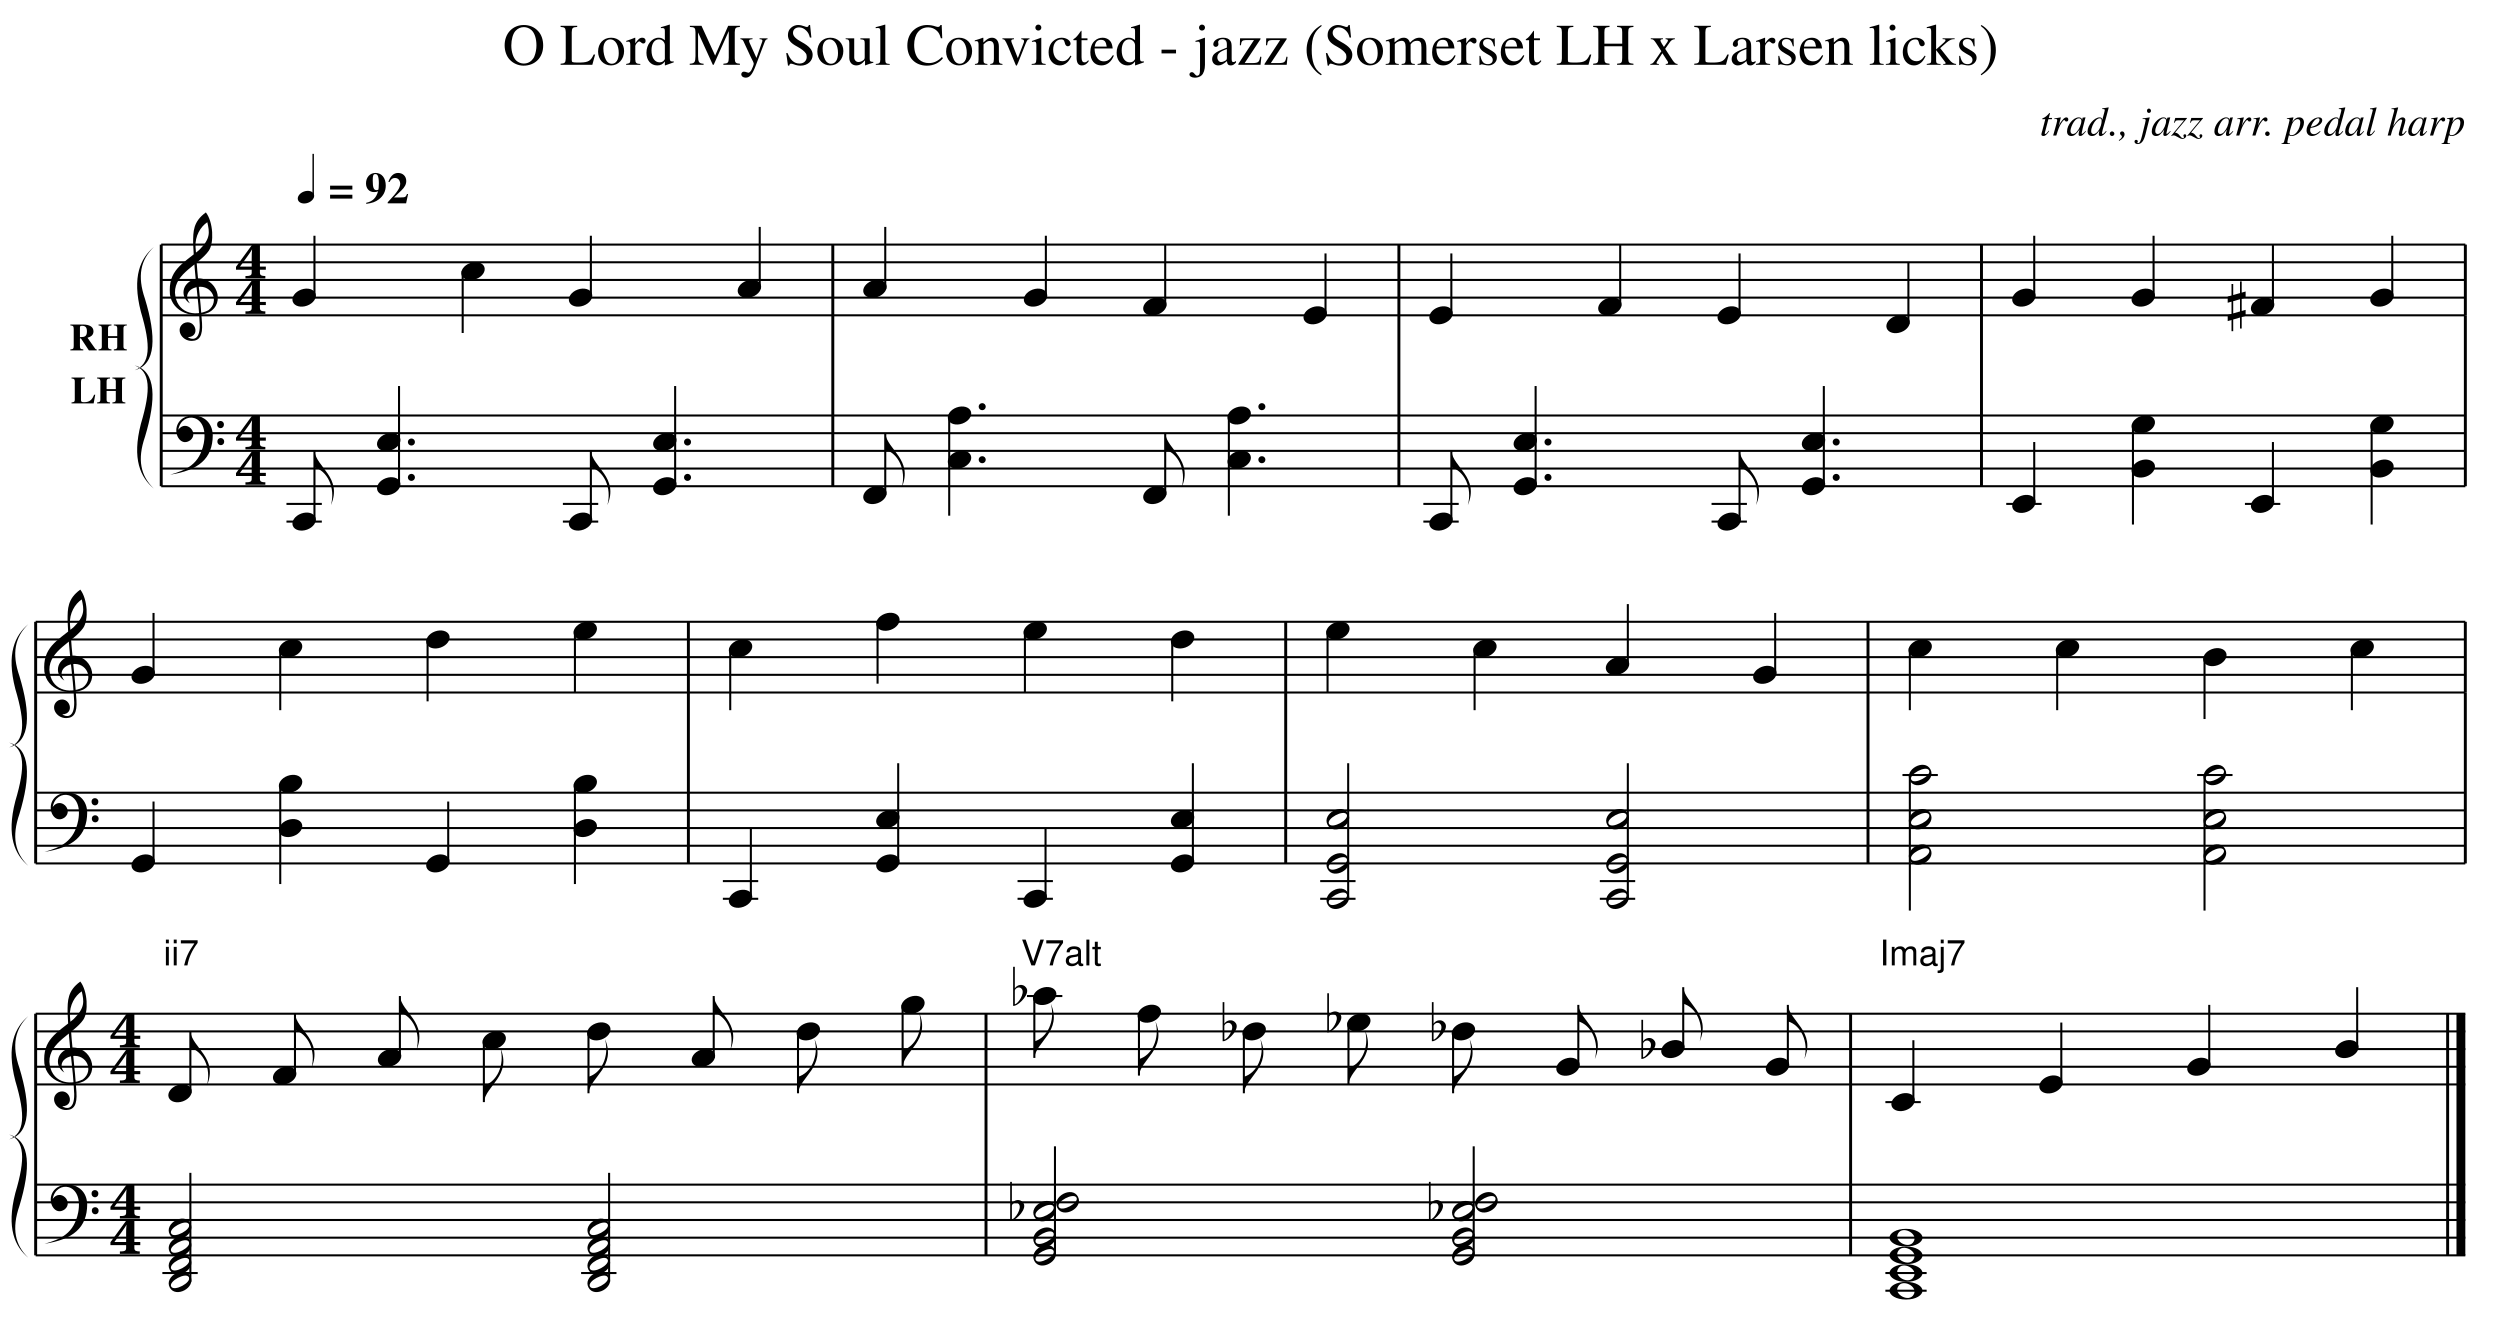
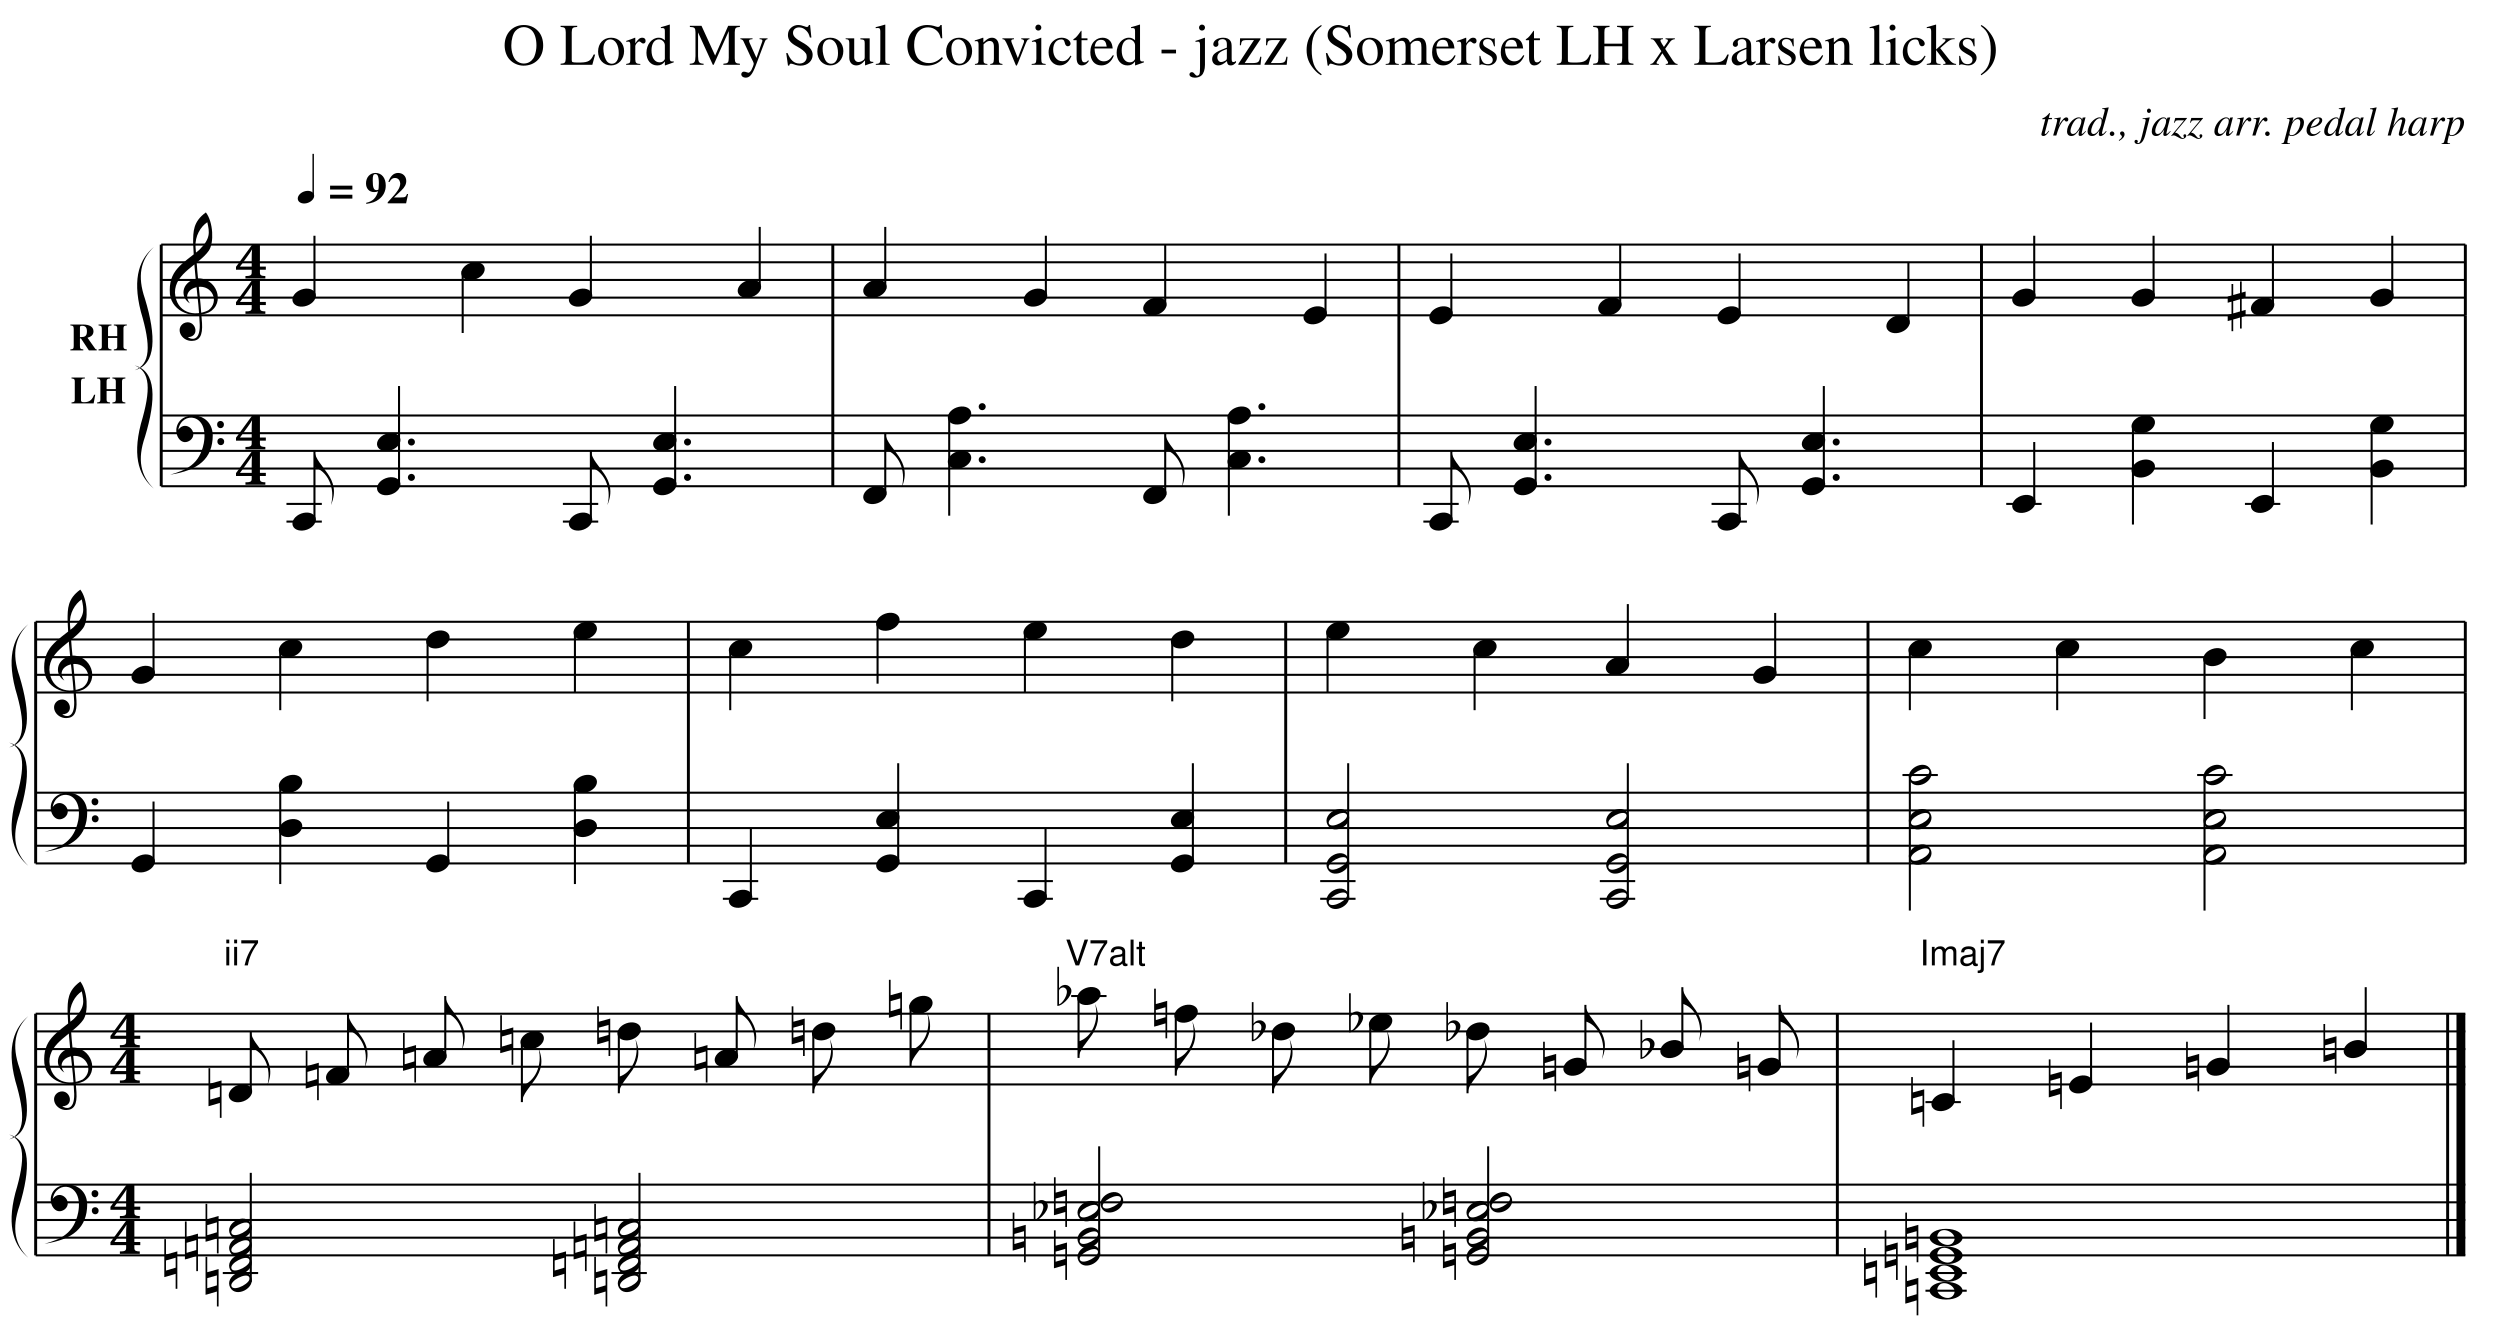
<svg xmlns="http://www.w3.org/2000/svg" xmlns:xlink="http://www.w3.org/1999/xlink" viewBox="0 0 701.60 371.17" version="1.1" color="black" width="701.60px" height="371.17px">
  <style type="text/css">
.fill {fill: currentColor}
.stroke {stroke: currentColor; fill: none}
text{white-space: pre}
</style>
  <g stroke-width="0.70" transform="scale(0.827)">

</g>
  <g stroke-width="0.70" transform="scale(0.827)" style="font:20.00px Times">
    <text x="424.40" y="22.00" text-anchor="middle">O Lord My Soul Convicted  -  jazz (Somerset LH x Larsen licks)</text>
  </g>
  <g stroke-width="0.70" transform="scale(0.827)" style="font:italic 14.00px Times">
    <text x="836.60" y="46.00" text-anchor="end">trad., jazz arr. pedal harp</text>
  </g>
  <g stroke-width="0.70" transform="scale(0.579)" style="font:italic 14.00px Times">
    <defs>
      <ellipse id="hd" rx="4.1" ry="2.9" transform="rotate(-20)" class="fill" />
    </defs>
    <use x="148.30" y="95.57" xlink:href="#hd" />
    <path d="M151.80 95.57v-21.00" class="stroke" />
  </g>
  <g stroke-width="0.70" transform="scale(0.827)" style="font:bold 15.00px Times">
    <text x="111.51" y="69.00">= 92</text>
  </g>
  <g stroke-width="0.70" transform="scale(0.827)" style="font:bold 13.00px Times">
    <text x="33.41" y="118.90" text-anchor="middle">RH</text>
    <text x="33.41" y="136.90" text-anchor="middle">LH</text>
    <path class="stroke" stroke-width="1" d="M54.71 165.00v-82.00" />
    <defs>
      <path id="brace" class="fill" d="m-2.5 101  c-4.5 -4.6 -7.5 -12.2 -4.4 -26.8  3.5 -14.3 3.2 -21.7 -2.1 -24.2  7.4 2.4 7.3 14.2 3.5 29.5  -2.7 9.5 -1.5 16.2 3 21.5  M-2.5 1c-4.5 4.6 -7.5 12.2 -4.4 26.8  c3.5 14.3 3.2 21.7 -2.1 24.2  7.4 -2.4 7.3 -14.2 3.5 -29.5  -2.7 -9.5 -1.5 -16.2 3 -21.5" />
    </defs>
    <g transform="translate(54.71,83.00) scale(1,0.82)">
      <use xlink:href="#brace" />
    </g>
    <path class="stroke" stroke-width="1" d="M282.61 107.00v-24.00" />
    <path class="stroke" stroke-width="1" d="M282.61 165.00v-58.00" />
    <path class="stroke" stroke-width="1" d="M474.71 107.00v-24.00" />
    <path class="stroke" stroke-width="1" d="M474.71 165.00v-58.00" />
    <path class="stroke" stroke-width="1" d="M672.41 107.00v-24.00" />
    <path class="stroke" stroke-width="1" d="M672.41 165.00v-58.00" />
    <path class="stroke" stroke-width="1" d="M836.61 107.00v-24.00" />
    <path class="stroke" stroke-width="1" d="M836.61 165.00v-58.00" />
    <path d="m54.71 107.00  h781.90  M54.71 101.00  h781.90  M54.71 95.00  h781.90  M54.71 89.00  h781.90  M54.71 83.00  h781.90  " class="stroke" />
    <path d="m54.71 165.00  h781.90  M54.71 159.00  h781.90  M54.71 153.00  h781.90  M54.71 147.00  h781.90  M54.71 141.00  h781.90  " class="stroke" />
    <defs>
      <path id="utclef" class="fill" d="m-50 -90  c-72 -41 -72 -158 52 -188  150 -10 220 188 90 256  -114 52 -275 0 -293 -136  -15 -181 93 -229 220 -334  88 -87 79 -133 62 -210  -51 33 -94 105 -89 186  17 267 36 374 49 574  6 96 -19 134 -77 135  -80 1 -126 -93 -61 -133  85 -41 133 101 31 105  23 17 92 37 90 -92  -10 -223 -39 -342 -50 -617  0 -90 0 -162 96 -232  56 72 63 230 22 289  -74 106 -257 168 -255 316  9 153 148 185 252 133  86 -65 29 -192 -80 -176  -71 12 -105 67 -59 124" />
      <use id="tclef" transform="translate(0,6) scale(0.045)" xlink:href="#utclef" />
    </defs>
    <use x="66.71" y="101.00" xlink:href="#tclef" />
    <g style="font:bold 16px serif" transform="translate(85.21,106.50) scale(1.2,1)">
      <text text-anchor="middle">4</text>
      <text y="-12" text-anchor="middle">4</text>
    </g>
    <use x="103.21" y="101.00" xlink:href="#hd" />
    <path d="M106.71 101.00v-21.00" class="stroke" />
    <use x="160.51" y="92.00" xlink:href="#hd" />
    <path d="M157.01 92.00v21.00" class="stroke" />
    <use x="197.01" y="101.00" xlink:href="#hd" />
    <path d="M200.51 101.00v-21.00" class="stroke" />
    <use x="254.31" y="98.00" xlink:href="#hd" />
    <path d="M257.81 98.00v-21.00" class="stroke" />
    <use x="296.91" y="98.00" xlink:href="#hd" />
    <path d="M300.41 98.00v-21.00" class="stroke" />
    <use x="351.41" y="101.00" xlink:href="#hd" />
    <path d="M354.91 101.00v-21.00" class="stroke" />
    <use x="391.91" y="104.00" xlink:href="#hd" />
    <path d="M395.41 104.00v-21.00" class="stroke" />
    <use x="446.31" y="107.00" xlink:href="#hd" />
    <path d="M449.81 107.00v-21.00" class="stroke" />
    <use x="489.01" y="107.00" xlink:href="#hd" />
    <path d="M492.51 107.00v-21.00" class="stroke" />
    <use x="546.31" y="104.00" xlink:href="#hd" />
    <path d="M549.81 104.00v-21.00" class="stroke" />
    <use x="586.81" y="107.00" xlink:href="#hd" />
    <path d="M590.31 107.00v-21.00" class="stroke" />
    <use x="644.11" y="110.00" xlink:href="#hd" />
    <path d="M647.61 110.00v-21.00" class="stroke" />
    <use x="686.81" y="101.00" xlink:href="#hd" />
    <path d="M690.31 101.00v-21.00" class="stroke" />
    <use x="727.31" y="101.00" xlink:href="#hd" />
    <path d="M730.81 101.00v-21.00" class="stroke" />
    <use x="767.81" y="104.00" xlink:href="#hd" />
    <defs>
      <path id="usharp" class="fill" d="  m136 -702  v890  h32  v-890  m128 840  h32  v-888  h-32  m-232 286  v116  l338 -96  v-116  m-338 442  v116  l338 -98  v-114" />
      <use id="sh0" transform="translate(-4,5) scale(0.018)" xlink:href="#usharp" />
    </defs>
    <use x="758.81" y="104.00" xlink:href="#sh0" />
    <path d="M771.31 104.00v-21.00" class="stroke" />
    <use x="808.31" y="101.00" xlink:href="#hd" />
    <path d="M811.81 101.00v-21.00" class="stroke" />
    <defs>
      <path id="ubclef" class="fill" d="m-200 -87  c124 -35 222 -78 254 -236  43 -228 -167 -246 -192 -103  59 -80 157 22 92 78  -62 47 -115 -22 -106 -88  21 -141 270 -136 274 52  -1 175 -106 264 -322 297  m357 -250  c0 -36 51 -34 51 0  0 37 -51 36 -51 0  m-2 -129  c0 -36 51 -34 51 0  0 38 -51 37 -51 0" />
      <use id="bclef" transform="translate(0,18) scale(0.045)" xlink:href="#ubclef" />
    </defs>
    <use x="66.71" y="147.00" xlink:href="#bclef" />
    <g style="font:bold 16px serif" transform="translate(85.21,164.50) scale(1.2,1)">
      <text text-anchor="middle">4</text>
      <text y="-12" text-anchor="middle">4</text>
    </g>
    <defs>
      <path id="hl" class="stroke" d="m-6 0h12" />
    </defs>
    <use x="103.21" y="171.00" xlink:href="#hl" />
    <use x="103.21" y="177.00" xlink:href="#hl" />
    <use x="103.21" y="177.00" xlink:href="#hd" />
    <path d="M106.71 177.00v-24.00" class="stroke" />
    <path class="fill" d="M106.71 153.00c0.6 5.6 9.6 9 5.6 18.4  1.6 -6 -1.3 -11.6 -5.6 -12.8 " />
    <use x="131.91" y="165.00" xlink:href="#hd" />
    <circle class="fill" cx="139.61" cy="162.00" r="1.2" />
    <path d="M135.41 165.00v-34.00" class="stroke" />
    <use x="131.91" y="150.00" xlink:href="#hd" />
    <circle class="fill" cx="139.61" cy="150.00" r="1.2" />
    <use x="197.01" y="171.00" xlink:href="#hl" />
    <use x="197.01" y="177.00" xlink:href="#hl" />
    <use x="197.01" y="177.00" xlink:href="#hd" />
    <path d="M200.51 177.00v-24.00" class="stroke" />
    <path class="fill" d="M200.51 153.00c0.6 5.6 9.6 9 5.6 18.4  1.6 -6 -1.3 -11.6 -5.6 -12.8 " />
    <use x="225.61" y="165.00" xlink:href="#hd" />
    <circle class="fill" cx="233.31" cy="162.00" r="1.2" />
    <path d="M229.11 165.00v-34.00" class="stroke" />
    <use x="225.61" y="150.00" xlink:href="#hd" />
    <circle class="fill" cx="233.31" cy="150.00" r="1.2" />
    <use x="296.91" y="168.00" xlink:href="#hd" />
    <path d="M300.41 168.00v-21.00" class="stroke" />
    <path class="fill" d="M300.41 147.00c0.6 5.6 9.6 9 5.6 18.4  1.6 -6 -1.3 -11.6 -5.6 -12.8 " />
    <use x="325.61" y="141.00" xlink:href="#hd" />
    <circle class="fill" cx="333.31" cy="138.00" r="1.2" />
    <path d="M322.11 141.00v34.00" class="stroke" />
    <use x="325.61" y="156.00" xlink:href="#hd" />
    <circle class="fill" cx="333.31" cy="156.00" r="1.2" />
    <use x="391.91" y="168.00" xlink:href="#hd" />
    <path d="M395.41 168.00v-21.00" class="stroke" />
    <path class="fill" d="M395.41 147.00c0.6 5.6 9.6 9 5.6 18.4  1.6 -6 -1.3 -11.6 -5.6 -12.8 " />
    <use x="420.51" y="141.00" xlink:href="#hd" />
    <circle class="fill" cx="428.21" cy="138.00" r="1.2" />
    <path d="M417.01 141.00v34.00" class="stroke" />
    <use x="420.51" y="156.00" xlink:href="#hd" />
    <circle class="fill" cx="428.21" cy="156.00" r="1.2" />
    <use x="489.01" y="171.00" xlink:href="#hl" />
    <use x="489.01" y="177.00" xlink:href="#hl" />
    <use x="489.01" y="177.00" xlink:href="#hd" />
    <path d="M492.51 177.00v-24.00" class="stroke" />
    <path class="fill" d="M492.51 153.00c0.6 5.6 9.6 9 5.6 18.4  1.6 -6 -1.3 -11.6 -5.6 -12.8 " />
    <use x="517.61" y="165.00" xlink:href="#hd" />
    <circle class="fill" cx="525.31" cy="162.00" r="1.2" />
    <path d="M521.11 165.00v-34.00" class="stroke" />
    <use x="517.61" y="150.00" xlink:href="#hd" />
    <circle class="fill" cx="525.31" cy="150.00" r="1.2" />
    <use x="586.81" y="171.00" xlink:href="#hl" />
    <use x="586.81" y="177.00" xlink:href="#hl" />
    <use x="586.81" y="177.00" xlink:href="#hd" />
    <path d="M590.31 177.00v-24.00" class="stroke" />
    <path class="fill" d="M590.31 153.00c0.6 5.6 9.6 9 5.6 18.4  1.6 -6 -1.3 -11.6 -5.6 -12.8 " />
    <use x="615.41" y="165.00" xlink:href="#hd" />
    <circle class="fill" cx="623.11" cy="162.00" r="1.2" />
    <path d="M618.91 165.00v-34.00" class="stroke" />
    <use x="615.41" y="150.00" xlink:href="#hd" />
    <circle class="fill" cx="623.11" cy="150.00" r="1.2" />
    <use x="686.81" y="171.00" xlink:href="#hl" />
    <use x="686.81" y="171.00" xlink:href="#hd" />
    <path d="M690.31 171.00v-21.00" class="stroke" />
    <use x="727.31" y="144.00" xlink:href="#hd" />
    <path d="M723.81 144.00v34.00" class="stroke" />
    <use x="727.31" y="159.00" xlink:href="#hd" />
    <use x="767.81" y="171.00" xlink:href="#hl" />
    <use x="767.81" y="171.00" xlink:href="#hd" />
    <path d="M771.31 171.00v-21.00" class="stroke" />
    <use x="808.31" y="144.00" xlink:href="#hd" />
    <path d="M804.81 144.00v34.00" class="stroke" />
    <use x="808.31" y="159.00" xlink:href="#hd" />
  </g>
  <g stroke-width="0.70" transform="scale(0.827)" style="font:bold 13.00px Times">
    <path class="stroke" stroke-width="1" d="M12.10 293.00v-82.00" />
    <g transform="translate(12.10,211.00) scale(1,0.82)">
      <use xlink:href="#brace" />
    </g>
    <path class="stroke" stroke-width="1" d="M233.60 235.00v-24.00" />
    <path class="stroke" stroke-width="1" d="M233.60 293.00v-58.00" />
    <path class="stroke" stroke-width="1" d="M436.30 235.00v-24.00" />
    <path class="stroke" stroke-width="1" d="M436.30 293.00v-58.00" />
    <path class="stroke" stroke-width="1" d="M633.90 235.00v-24.00" />
    <path class="stroke" stroke-width="1" d="M633.90 293.00v-58.00" />
    <path class="stroke" stroke-width="1" d="M836.60 235.00v-24.00" />
    <path class="stroke" stroke-width="1" d="M836.60 293.00v-58.00" />
    <path d="m12.10 235.00  h824.50  M12.10 229.00  h824.50  M12.10 223.00  h824.50  M12.10 217.00  h824.50  M12.10 211.00  h824.50  " class="stroke" />
    <path d="m12.10 293.00  h824.50  M12.10 287.00  h824.50  M12.10 281.00  h824.50  M12.10 275.00  h824.50  M12.10 269.00  h824.50  " class="stroke" />
    <use x="24.10" y="229.00" xlink:href="#tclef" />
    <use x="48.60" y="229.00" xlink:href="#hd" />
    <path d="M52.10 229.00v-21.00" class="stroke" />
    <use x="98.60" y="220.00" xlink:href="#hd" />
    <path d="M95.10 220.00v21.00" class="stroke" />
    <use x="148.60" y="217.00" xlink:href="#hd" />
    <path d="M145.10 217.00v21.00" class="stroke" />
    <use x="198.60" y="214.00" xlink:href="#hd" />
    <path d="M195.10 214.00v21.00" class="stroke" />
    <use x="251.30" y="220.00" xlink:href="#hd" />
    <path d="M247.80 220.00v21.00" class="stroke" />
    <use x="301.30" y="211.00" xlink:href="#hd" />
    <path d="M297.80 211.00v21.00" class="stroke" />
    <use x="351.30" y="214.00" xlink:href="#hd" />
    <path d="M347.80 214.00v21.00" class="stroke" />
    <use x="401.30" y="217.00" xlink:href="#hd" />
    <path d="M397.80 217.00v21.00" class="stroke" />
    <use x="454.00" y="214.00" xlink:href="#hd" />
    <path d="M450.50 214.00v21.00" class="stroke" />
    <use x="503.90" y="220.00" xlink:href="#hd" />
    <path d="M500.40 220.00v21.00" class="stroke" />
    <use x="548.90" y="226.00" xlink:href="#hd" />
    <path d="M552.40 226.00v-21.00" class="stroke" />
    <use x="598.90" y="229.00" xlink:href="#hd" />
    <path d="M602.40 229.00v-21.00" class="stroke" />
    <use x="651.60" y="220.00" xlink:href="#hd" />
    <path d="M648.10 220.00v21.00" class="stroke" />
    <use x="701.60" y="220.00" xlink:href="#hd" />
    <path d="M698.10 220.00v21.00" class="stroke" />
    <use x="751.60" y="223.00" xlink:href="#hd" />
    <path d="M748.10 223.00v21.00" class="stroke" />
    <use x="801.60" y="220.00" xlink:href="#hd" />
    <path d="M798.10 220.00v21.00" class="stroke" />
    <use x="24.10" y="275.00" xlink:href="#bclef" />
    <use x="48.60" y="293.00" xlink:href="#hd" />
    <path d="M52.10 293.00v-21.00" class="stroke" />
    <use x="98.60" y="266.00" xlink:href="#hd" />
    <path d="M95.10 266.00v34.00" class="stroke" />
    <use x="98.60" y="281.00" xlink:href="#hd" />
    <use x="148.60" y="293.00" xlink:href="#hd" />
    <path d="M152.10 293.00v-21.00" class="stroke" />
    <use x="198.60" y="266.00" xlink:href="#hd" />
    <path d="M195.10 266.00v34.00" class="stroke" />
    <use x="198.60" y="281.00" xlink:href="#hd" />
    <use x="251.30" y="299.00" xlink:href="#hl" />
    <use x="251.30" y="305.00" xlink:href="#hl" />
    <use x="251.30" y="305.00" xlink:href="#hd" />
    <path d="M254.80 305.00v-24.00" class="stroke" />
    <use x="301.30" y="293.00" xlink:href="#hd" />
    <path d="M304.80 293.00v-34.00" class="stroke" />
    <use x="301.30" y="278.00" xlink:href="#hd" />
    <use x="351.30" y="299.00" xlink:href="#hl" />
    <use x="351.30" y="305.00" xlink:href="#hl" />
    <use x="351.30" y="305.00" xlink:href="#hd" />
    <path d="M354.80 305.00v-24.00" class="stroke" />
    <use x="401.30" y="293.00" xlink:href="#hd" />
    <path d="M404.80 293.00v-34.00" class="stroke" />
    <use x="401.30" y="278.00" xlink:href="#hd" />
    <use x="454.00" y="299.00" xlink:href="#hl" />
    <use x="454.00" y="305.00" xlink:href="#hl" />
    <defs>
      <path id="Hd" class="fill" d="m3 -1.6  c-1 -1.8 -7 1.4 -6 3.2  1 1.8 7 -1.4 6 -3.2  m0.5 -0.3  c2 3.8 -5 7.6 -7 3.8  -2 -3.8 5 -7.6 7 -3.8" />
    </defs>
    <use x="454.00" y="305.00" xlink:href="#Hd" />
    <path d="M457.50 305.00v-46.00" class="stroke" />
    <use x="454.00" y="293.00" xlink:href="#Hd" />
    <use x="454.00" y="278.00" xlink:href="#Hd" />
    <use x="548.90" y="299.00" xlink:href="#hl" />
    <use x="548.90" y="305.00" xlink:href="#hl" />
    <use x="548.90" y="305.00" xlink:href="#Hd" />
    <path d="M552.40 305.00v-46.00" class="stroke" />
    <use x="548.90" y="293.00" xlink:href="#Hd" />
    <use x="548.90" y="278.00" xlink:href="#Hd" />
    <use x="651.60" y="263.00" xlink:href="#hl" />
    <use x="651.60" y="263.00" xlink:href="#Hd" />
    <path d="M648.10 263.00v46.00" class="stroke" />
    <use x="651.60" y="290.00" xlink:href="#Hd" />
    <use x="651.60" y="278.00" xlink:href="#Hd" />
    <use x="751.60" y="263.00" xlink:href="#hl" />
    <use x="751.60" y="263.00" xlink:href="#Hd" />
    <path d="M748.10 263.00v46.00" class="stroke" />
    <use x="751.60" y="290.00" xlink:href="#Hd" />
    <use x="751.60" y="278.00" xlink:href="#Hd" />
  </g>
  <g stroke-width="0.70" transform="scale(0.827)" style="font:bold 13.00px Times">
    <path class="stroke" stroke-width="1" d="M12.10 426.00v-82.00" />
    <g transform="translate(12.10,344.00) scale(1,0.82)">
      <use xlink:href="#brace" />
    </g>
-     <path class="stroke" stroke-width="1" d="M334.60 368.00v-24.00" />
-     <path class="stroke" stroke-width="1" d="M334.60 426.00v-58.00" />
-     <path class="stroke" stroke-width="1" d="M628.00 368.00v-24.00" />
-     <path class="stroke" stroke-width="1" d="M628.00 426.00v-58.00" />
+     <path class="stroke" stroke-width="1" d="M335.60 368.00v-24.00" />
+     <path class="stroke" stroke-width="1" d="M335.60 426.00v-58.00" />
+     <path class="stroke" stroke-width="1" d="M623.50 368.00v-24.00" />
+     <path class="stroke" stroke-width="1" d="M623.50 426.00v-58.00" />
    <path class="stroke" stroke-width="3" d="M835.10 368.00v-24.00" />
    <path class="stroke" stroke-width="1" d="M830.60 368.00v-24.00" />
    <path class="stroke" stroke-width="3" d="M835.10 426.00v-58.00" />
    <path class="stroke" stroke-width="1" d="M830.60 426.00v-58.00" />
    <path d="m12.10 368.00  h824.50  M12.10 362.00  h824.50  M12.10 356.00  h824.50  M12.10 350.00  h824.50  M12.10 344.00  h824.50  " class="stroke" />
    <path d="m12.10 426.00  h824.50  M12.10 420.00  h824.50  M12.10 414.00  h824.50  M12.10 408.00  h824.50  M12.10 402.00  h824.50  " class="stroke" />
  </g>
  <g stroke-width="0.70" transform="scale(0.827)" style="font:12.00px Helvetica">
-     <text x="55.50" y="327.60">ii7</text>
-     <text x="346.50" y="327.60">V7alt</text>
-     <text x="637.80" y="327.60">Imaj7</text>
+     <text x="76.00" y="327.60">ii7</text>
+     <text x="361.50" y="327.60">V7alt</text>
+     <text x="651.40" y="327.60">Imaj7</text>
    <use x="24.10" y="362.00" xlink:href="#tclef" />
    <g style="font:bold 16px serif" transform="translate(42.60,367.50) scale(1.2,1)">
      <text text-anchor="middle">4</text>
      <text y="-12" text-anchor="middle">4</text>
    </g>
-     <use x="61.10" y="371.00" xlink:href="#hd" />
-     <path d="M64.60 371.00v-21.00" class="stroke" />
-     <path class="fill" d="M64.60 350.00c0.6 5.6 9.6 9 5.6 18.4  1.6 -6 -1.3 -11.6 -5.6 -12.8 " />
-     <use x="96.60" y="365.00" xlink:href="#hd" />
-     <path d="M100.10 365.00v-21.00" class="stroke" />
-     <path class="fill" d="M100.10 344.00c0.6 5.6 9.6 9 5.6 18.4  1.6 -6 -1.3 -11.6 -5.6 -12.8 " />
-     <use x="132.20" y="359.00" xlink:href="#hd" />
-     <path d="M135.70 359.00v-21.00" class="stroke" />
-     <path class="fill" d="M135.70 338.00c0.6 5.6 9.6 9 5.6 18.4  1.6 -6 -1.3 -11.6 -5.6 -12.8 " />
-     <use x="167.70" y="353.00" xlink:href="#hd" />
-     <path d="M164.20 353.00v21.00" class="stroke" />
-     <path class="fill" d="M164.20 374.00c0.6 -5.6 9.6 -9 5.6 -18.4  1.6 6 -1.3 11.6 -5.6 12.8 " />
-     <use x="203.20" y="350.00" xlink:href="#hd" />
-     <path d="M199.70 350.00v21.00" class="stroke" />
-     <path class="fill" d="M199.70 371.00c0.6 -5.6 9.6 -9 5.6 -18.4  1.6 6 -1.3 11.6 -5.6 12.8 " />
-     <use x="238.70" y="359.00" xlink:href="#hd" />
-     <path d="M242.20 359.00v-21.00" class="stroke" />
-     <path class="fill" d="M242.20 338.00c0.6 5.6 9.6 9 5.6 18.4  1.6 -6 -1.3 -11.6 -5.6 -12.8 " />
-     <use x="274.30" y="350.00" xlink:href="#hd" />
-     <path d="M270.80 350.00v21.00" class="stroke" />
-     <path class="fill" d="M270.80 371.00c0.6 -5.6 9.6 -9 5.6 -18.4  1.6 6 -1.3 11.6 -5.6 12.8 " />
-     <use x="309.80" y="341.00" xlink:href="#hd" />
-     <path d="M306.30 341.00v21.00" class="stroke" />
-     <path class="fill" d="M306.30 362.00c0.6 -5.6 9.6 -9 5.6 -18.4  1.6 6 -1.3 11.6 -5.6 12.8 " />
-     <use x="354.50" y="338.00" xlink:href="#hl" />
-     <use x="354.50" y="338.00" xlink:href="#hd" />
+     <use x="81.60" y="371.00" xlink:href="#hd" />
+     <defs>
+       <path id="unat" class="fill" d="  m96 -750  h-32  v716  l32 -8  182 -54  v282  h32  v-706  l-34 10  -180 50  v-290  m0 592  v-190  l182 -52  v188" />
+       <use id="nt0" transform="translate(-3,5) scale(0.018)" xlink:href="#unat" />
+     </defs>
+     <use x="72.60" y="371.00" xlink:href="#nt0" />
+     <path d="M85.10 371.00v-21.00" class="stroke" />
+     <path class="fill" d="M85.10 350.00c0.6 5.6 9.6 9 5.6 18.4  1.6 -6 -1.3 -11.6 -5.6 -12.8 " />
+     <use x="114.60" y="365.00" xlink:href="#hd" />
+     <use x="105.60" y="365.00" xlink:href="#nt0" />
+     <path d="M118.10 365.00v-21.00" class="stroke" />
+     <path class="fill" d="M118.10 344.00c0.6 5.6 9.6 9 5.6 18.4  1.6 -6 -1.3 -11.6 -5.6 -12.8 " />
+     <use x="147.60" y="359.00" xlink:href="#hd" />
+     <use x="138.60" y="359.00" xlink:href="#nt0" />
+     <path d="M151.10 359.00v-21.00" class="stroke" />
+     <path class="fill" d="M151.10 338.00c0.6 5.6 9.6 9 5.6 18.4  1.6 -6 -1.3 -11.6 -5.6 -12.8 " />
+     <use x="180.60" y="353.00" xlink:href="#hd" />
+     <use x="171.60" y="353.00" xlink:href="#nt0" />
+     <path d="M177.10 353.00v21.00" class="stroke" />
+     <path class="fill" d="M177.10 374.00c0.6 -5.6 9.6 -9 5.6 -18.4  1.6 6 -1.3 11.6 -5.6 12.8 " />
+     <use x="213.50" y="350.00" xlink:href="#hd" />
+     <use x="204.50" y="350.00" xlink:href="#nt0" />
+     <path d="M210.00 350.00v21.00" class="stroke" />
+     <path class="fill" d="M210.00 371.00c0.6 -5.6 9.6 -9 5.6 -18.4  1.6 6 -1.3 11.6 -5.6 12.8 " />
+     <use x="246.50" y="359.00" xlink:href="#hd" />
+     <use x="237.50" y="359.00" xlink:href="#nt0" />
+     <path d="M250.00 359.00v-21.00" class="stroke" />
+     <path class="fill" d="M250.00 338.00c0.6 5.6 9.6 9 5.6 18.4  1.6 -6 -1.3 -11.6 -5.6 -12.8 " />
+     <use x="279.50" y="350.00" xlink:href="#hd" />
+     <use x="270.50" y="350.00" xlink:href="#nt0" />
+     <path d="M276.00 350.00v21.00" class="stroke" />
+     <path class="fill" d="M276.00 371.00c0.6 -5.6 9.6 -9 5.6 -18.4  1.6 6 -1.3 11.6 -5.6 12.8 " />
+     <use x="312.50" y="341.00" xlink:href="#hd" />
+     <use x="303.50" y="341.00" xlink:href="#nt0" />
+     <path d="M309.00 341.00v21.00" class="stroke" />
+     <path class="fill" d="M309.00 362.00c0.6 -5.6 9.6 -9 5.6 -18.4  1.6 6 -1.3 11.6 -5.6 12.8 " />
+     <use x="369.50" y="338.00" xlink:href="#hl" />
+     <use x="369.50" y="338.00" xlink:href="#hd" />
    <defs>
      <path id="uflat" class="fill" d="  m100 -746  h32  v734  l-32 4  m32 -332  c46 -72 152 -90 208 -20  100 110 -120 326 -208 348  m0 -28  c54 0 200 -206 130 -290  -50 -60 -130 -4 -130 34" />
      <use id="ft0" transform="translate(-3.5,3.5) scale(0.018)" xlink:href="#uflat" />
    </defs>
-     <use x="345.50" y="338.00" xlink:href="#ft0" />
-     <path d="M351.00 338.00v21.00" class="stroke" />
-     <path class="fill" d="M351.00 359.00c0.6 -5.6 9.6 -9 5.6 -18.4  1.6 6 -1.3 11.6 -5.6 12.8 " />
-     <use x="390.00" y="344.00" xlink:href="#hd" />
-     <path d="M386.50 344.00v21.00" class="stroke" />
-     <path class="fill" d="M386.50 365.00c0.6 -5.6 9.6 -9 5.6 -18.4  1.6 6 -1.3 11.6 -5.6 12.8 " />
-     <use x="425.60" y="350.00" xlink:href="#hd" />
-     <use x="416.60" y="350.00" xlink:href="#ft0" />
-     <path d="M422.10 350.00v21.00" class="stroke" />
-     <path class="fill" d="M422.10 371.00c0.6 -5.6 9.6 -9 5.6 -18.4  1.6 6 -1.3 11.6 -5.6 12.8 " />
-     <use x="461.10" y="347.00" xlink:href="#hd" />
-     <use x="452.10" y="347.00" xlink:href="#ft0" />
-     <path d="M457.60 347.00v21.00" class="stroke" />
-     <path class="fill" d="M457.60 368.00c0.6 -5.6 9.6 -9 5.6 -18.4  1.6 6 -1.3 11.6 -5.6 12.8 " />
-     <use x="496.60" y="350.00" xlink:href="#hd" />
-     <use x="487.60" y="350.00" xlink:href="#ft0" />
-     <path d="M493.10 350.00v21.00" class="stroke" />
-     <path class="fill" d="M493.10 371.00c0.6 -5.6 9.6 -9 5.6 -18.4  1.6 6 -1.3 11.6 -5.6 12.8 " />
-     <use x="532.10" y="362.00" xlink:href="#hd" />
-     <path d="M535.60 362.00v-21.00" class="stroke" />
-     <path class="fill" d="M535.60 341.00c0.6 5.6 9.6 9 5.6 18.4  1.6 -6 -1.3 -11.6 -5.6 -12.8 " />
-     <use x="567.70" y="356.00" xlink:href="#hd" />
-     <use x="558.70" y="356.00" xlink:href="#ft0" />
-     <path d="M571.20 356.00v-21.00" class="stroke" />
-     <path class="fill" d="M571.20 335.00c0.6 5.6 9.6 9 5.6 18.4  1.6 -6 -1.3 -11.6 -5.6 -12.8 " />
-     <use x="603.20" y="362.00" xlink:href="#hd" />
-     <path d="M606.70 362.00v-21.00" class="stroke" />
-     <path class="fill" d="M606.70 341.00c0.6 5.6 9.6 9 5.6 18.4  1.6 -6 -1.3 -11.6 -5.6 -12.8 " />
-     <use x="645.80" y="374.00" xlink:href="#hl" />
-     <use x="645.80" y="374.00" xlink:href="#hd" />
-     <path d="M649.30 374.00v-21.00" class="stroke" />
-     <use x="696.00" y="368.00" xlink:href="#hd" />
-     <path d="M699.50 368.00v-21.00" class="stroke" />
-     <use x="746.20" y="362.00" xlink:href="#hd" />
-     <path d="M749.70 362.00v-21.00" class="stroke" />
-     <use x="796.40" y="356.00" xlink:href="#hd" />
-     <path d="M799.90 356.00v-21.00" class="stroke" />
+     <use x="360.50" y="338.00" xlink:href="#ft0" />
+     <path d="M366.00 338.00v21.00" class="stroke" />
+     <path class="fill" d="M366.00 359.00c0.6 -5.6 9.6 -9 5.6 -18.4  1.6 6 -1.3 11.6 -5.6 12.8 " />
+     <use x="402.50" y="344.00" xlink:href="#hd" />
+     <use x="393.50" y="344.00" xlink:href="#nt0" />
+     <path d="M399.00 344.00v21.00" class="stroke" />
+     <path class="fill" d="M399.00 365.00c0.6 -5.6 9.6 -9 5.6 -18.4  1.6 6 -1.3 11.6 -5.6 12.8 " />
+     <use x="435.50" y="350.00" xlink:href="#hd" />
+     <use x="426.50" y="350.00" xlink:href="#ft0" />
+     <path d="M432.00 350.00v21.00" class="stroke" />
+     <path class="fill" d="M432.00 371.00c0.6 -5.6 9.6 -9 5.6 -18.4  1.6 6 -1.3 11.6 -5.6 12.8 " />
+     <use x="468.50" y="347.00" xlink:href="#hd" />
+     <use x="459.50" y="347.00" xlink:href="#ft0" />
+     <path d="M465.00 347.00v21.00" class="stroke" />
+     <path class="fill" d="M465.00 368.00c0.6 -5.6 9.6 -9 5.6 -18.4  1.6 6 -1.3 11.6 -5.6 12.8 " />
+     <use x="501.50" y="350.00" xlink:href="#hd" />
+     <use x="492.50" y="350.00" xlink:href="#ft0" />
+     <path d="M498.00 350.00v21.00" class="stroke" />
+     <path class="fill" d="M498.00 371.00c0.6 -5.6 9.6 -9 5.6 -18.4  1.6 6 -1.3 11.6 -5.6 12.8 " />
+     <use x="534.50" y="362.00" xlink:href="#hd" />
+     <use x="525.50" y="362.00" xlink:href="#nt0" />
+     <path d="M538.00 362.00v-21.00" class="stroke" />
+     <path class="fill" d="M538.00 341.00c0.6 5.6 9.6 9 5.6 18.4  1.6 -6 -1.3 -11.6 -5.6 -12.8 " />
+     <use x="567.40" y="356.00" xlink:href="#hd" />
+     <use x="558.40" y="356.00" xlink:href="#ft0" />
+     <path d="M570.90 356.00v-21.00" class="stroke" />
+     <path class="fill" d="M570.90 335.00c0.6 5.6 9.6 9 5.6 18.4  1.6 -6 -1.3 -11.6 -5.6 -12.8 " />
+     <use x="600.40" y="362.00" xlink:href="#hd" />
+     <use x="591.40" y="362.00" xlink:href="#nt0" />
+     <path d="M603.90 362.00v-21.00" class="stroke" />
+     <path class="fill" d="M603.90 341.00c0.6 5.6 9.6 9 5.6 18.4  1.6 -6 -1.3 -11.6 -5.6 -12.8 " />
+     <use x="659.40" y="374.00" xlink:href="#hl" />
+     <use x="659.40" y="374.00" xlink:href="#hd" />
+     <use x="650.40" y="374.00" xlink:href="#nt0" />
+     <path d="M662.90 374.00v-21.00" class="stroke" />
+     <use x="706.10" y="368.00" xlink:href="#hd" />
+     <use x="697.10" y="368.00" xlink:href="#nt0" />
+     <path d="M709.60 368.00v-21.00" class="stroke" />
+     <use x="752.70" y="362.00" xlink:href="#hd" />
+     <use x="743.70" y="362.00" xlink:href="#nt0" />
+     <path d="M756.20 362.00v-21.00" class="stroke" />
+     <use x="799.30" y="356.00" xlink:href="#hd" />
+     <use x="790.30" y="356.00" xlink:href="#nt0" />
+     <path d="M802.80 356.00v-21.00" class="stroke" />
    <use x="24.10" y="408.00" xlink:href="#bclef" />
    <g style="font:bold 16px serif" transform="translate(42.60,425.50) scale(1.2,1)">
      <text text-anchor="middle">4</text>
      <text y="-12" text-anchor="middle">4</text>
    </g>
-     <use x="61.10" y="432.00" xlink:href="#hl" />
-     <use x="61.10" y="435.00" xlink:href="#Hd" />
-     <path d="M64.60 435.00v-37.00" class="stroke" />
-     <use x="61.10" y="429.00" xlink:href="#Hd" />
-     <use x="61.10" y="423.00" xlink:href="#Hd" />
-     <use x="61.10" y="417.00" xlink:href="#Hd" />
-     <use x="203.20" y="432.00" xlink:href="#hl" />
-     <use x="203.20" y="435.00" xlink:href="#Hd" />
-     <path d="M206.70 435.00v-37.00" class="stroke" />
-     <use x="203.20" y="429.00" xlink:href="#Hd" />
-     <use x="203.20" y="423.00" xlink:href="#Hd" />
-     <use x="203.20" y="417.00" xlink:href="#Hd" />
-     <use x="354.50" y="426.00" xlink:href="#Hd" />
-     <path d="M358.00 426.00v-37.00" class="stroke" />
-     <use x="354.50" y="420.00" xlink:href="#Hd" />
-     <use x="354.50" y="411.00" xlink:href="#Hd" />
-     <use x="344.50" y="411.00" xlink:href="#ft0" />
-     <use x="362.30" y="408.00" xlink:href="#Hd" />
-     <use x="496.60" y="426.00" xlink:href="#Hd" />
-     <path d="M500.10 426.00v-37.00" class="stroke" />
-     <use x="496.60" y="420.00" xlink:href="#Hd" />
-     <use x="496.60" y="411.00" xlink:href="#Hd" />
-     <use x="486.60" y="411.00" xlink:href="#ft0" />
-     <use x="504.40" y="408.00" xlink:href="#Hd" />
+     <use x="81.60" y="432.00" xlink:href="#hl" />
+     <use x="81.60" y="435.00" xlink:href="#Hd" />
+     <use x="71.60" y="435.00" xlink:href="#nt0" />
+     <path d="M85.10 435.00v-37.00" class="stroke" />
+     <use x="81.60" y="429.00" xlink:href="#Hd" />
+     <use x="57.60" y="429.00" xlink:href="#nt0" />
+     <use x="81.60" y="423.00" xlink:href="#Hd" />
+     <use x="64.60" y="423.00" xlink:href="#nt0" />
+     <use x="81.60" y="417.00" xlink:href="#Hd" />
+     <use x="71.60" y="417.00" xlink:href="#nt0" />
+     <use x="213.50" y="432.00" xlink:href="#hl" />
+     <use x="213.50" y="435.00" xlink:href="#Hd" />
+     <use x="203.50" y="435.00" xlink:href="#nt0" />
+     <path d="M217.00 435.00v-37.00" class="stroke" />
+     <use x="213.50" y="429.00" xlink:href="#Hd" />
+     <use x="189.50" y="429.00" xlink:href="#nt0" />
+     <use x="213.50" y="423.00" xlink:href="#Hd" />
+     <use x="196.50" y="423.00" xlink:href="#nt0" />
+     <use x="213.50" y="417.00" xlink:href="#Hd" />
+     <use x="203.50" y="417.00" xlink:href="#nt0" />
+     <use x="369.50" y="426.00" xlink:href="#Hd" />
+     <use x="359.50" y="426.00" xlink:href="#nt0" />
+     <path d="M373.00 426.00v-37.00" class="stroke" />
+     <use x="369.50" y="420.00" xlink:href="#Hd" />
+     <use x="345.50" y="420.00" xlink:href="#nt0" />
+     <use x="369.50" y="411.00" xlink:href="#Hd" />
+     <use x="352.50" y="411.00" xlink:href="#ft0" />
+     <use x="377.30" y="408.00" xlink:href="#Hd" />
+     <use x="359.50" y="408.00" xlink:href="#nt0" />
+     <use x="501.50" y="426.00" xlink:href="#Hd" />
+     <use x="491.50" y="426.00" xlink:href="#nt0" />
+     <path d="M505.00 426.00v-37.00" class="stroke" />
+     <use x="501.50" y="420.00" xlink:href="#Hd" />
+     <use x="477.50" y="420.00" xlink:href="#nt0" />
+     <use x="501.50" y="411.00" xlink:href="#Hd" />
+     <use x="484.50" y="411.00" xlink:href="#ft0" />
+     <use x="509.30" y="408.00" xlink:href="#Hd" />
+     <use x="491.50" y="408.00" xlink:href="#nt0" />
    <defs>
      <path id="hl1" class="stroke" d="m-7 0h14" />
    </defs>
-     <use x="646.80" y="432.00" xlink:href="#hl1" />
-     <use x="646.80" y="438.00" xlink:href="#hl1" />
+     <use x="660.40" y="432.00" xlink:href="#hl1" />
+     <use x="660.40" y="438.00" xlink:href="#hl1" />
    <defs>
      <path id="HD" class="fill" d="m-2.7 -1.4  c1.5 -2.8 6.9 0 5.3 2.7  -1.5 2.8 -6.9 0 -5.3 -2.7  m8.3 1.4  c0 -1.5 -2.2 -3 -5.6 -3  -3.4 0 -5.6 1.5 -5.6 3  0 1.5 2.2 3 5.6 3  3.4 0 5.6 -1.5 5.6 -3" />
    </defs>
-     <use x="646.80" y="438.00" xlink:href="#HD" />
-     <use x="646.80" y="432.00" xlink:href="#HD" />
-     <use x="646.80" y="426.00" xlink:href="#HD" />
-     <use x="646.80" y="420.00" xlink:href="#HD" />
+     <use x="660.40" y="438.00" xlink:href="#HD" />
+     <use x="648.40" y="438.00" xlink:href="#nt0" />
+     <use x="660.40" y="432.00" xlink:href="#HD" />
+     <use x="634.40" y="432.00" xlink:href="#nt0" />
+     <use x="660.40" y="426.00" xlink:href="#HD" />
+     <use x="641.40" y="426.00" xlink:href="#nt0" />
+     <use x="660.40" y="420.00" xlink:href="#HD" />
+     <use x="648.40" y="420.00" xlink:href="#nt0" />
  </g>
</svg>
